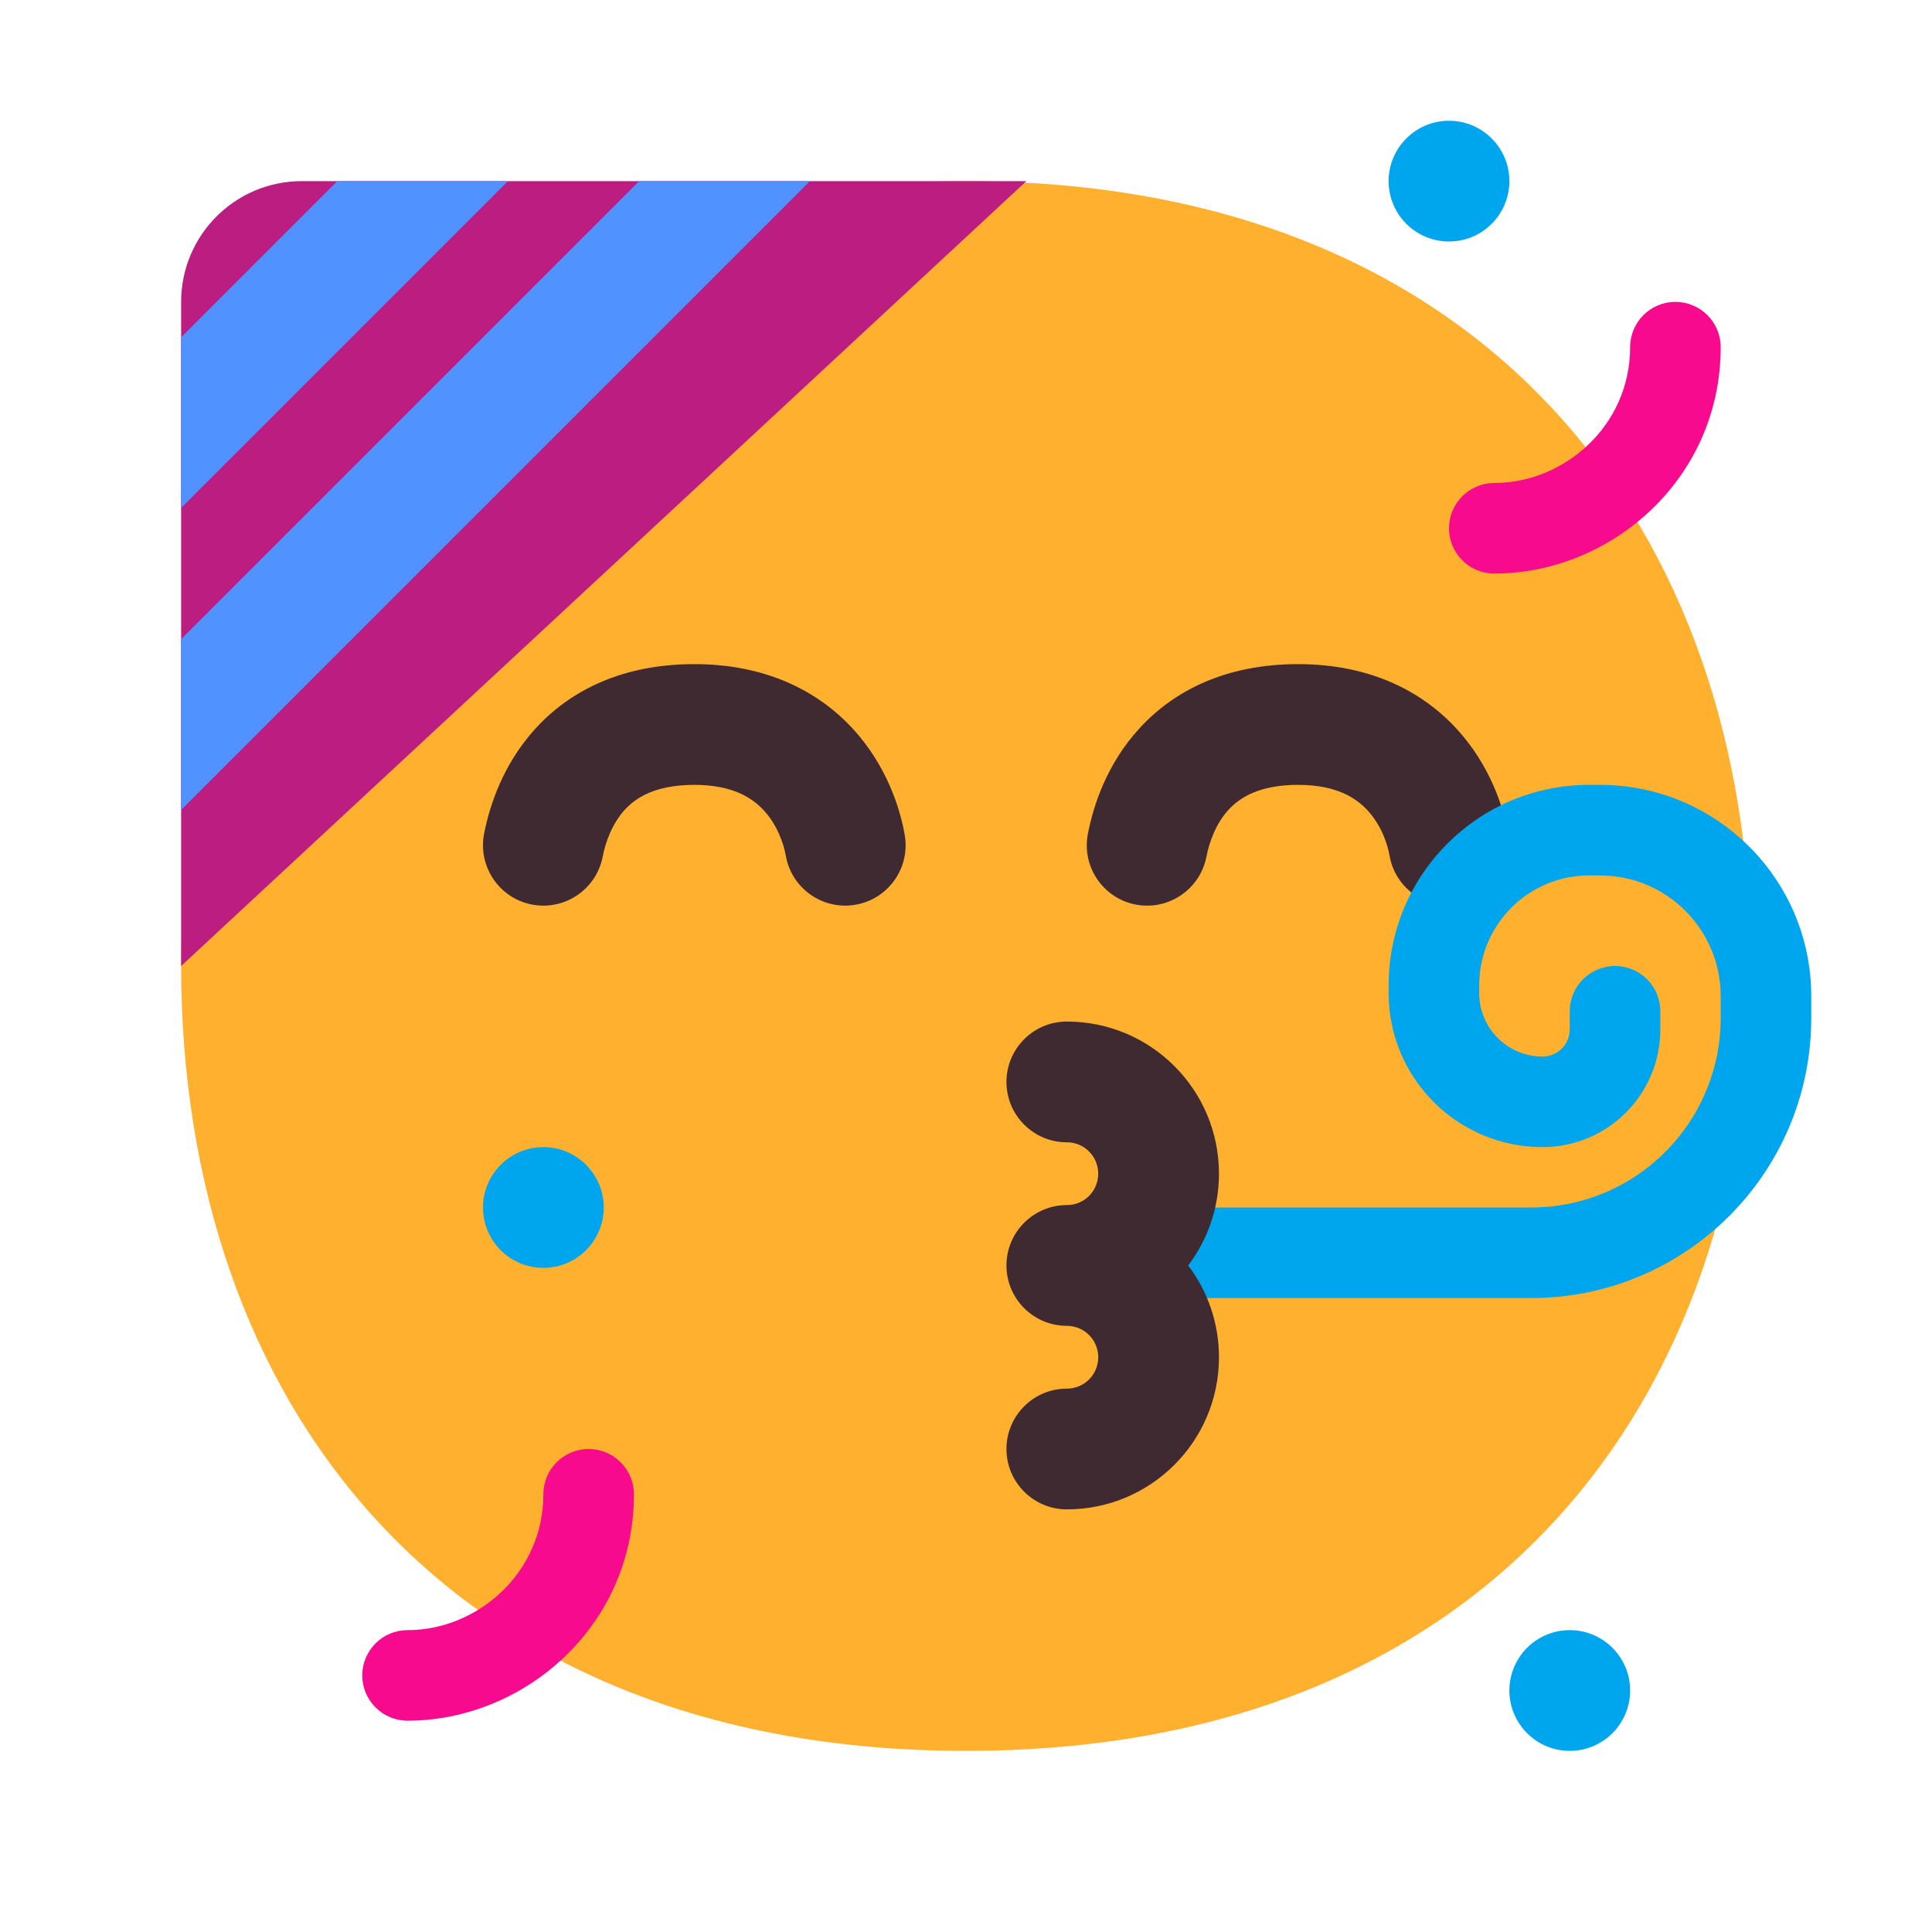
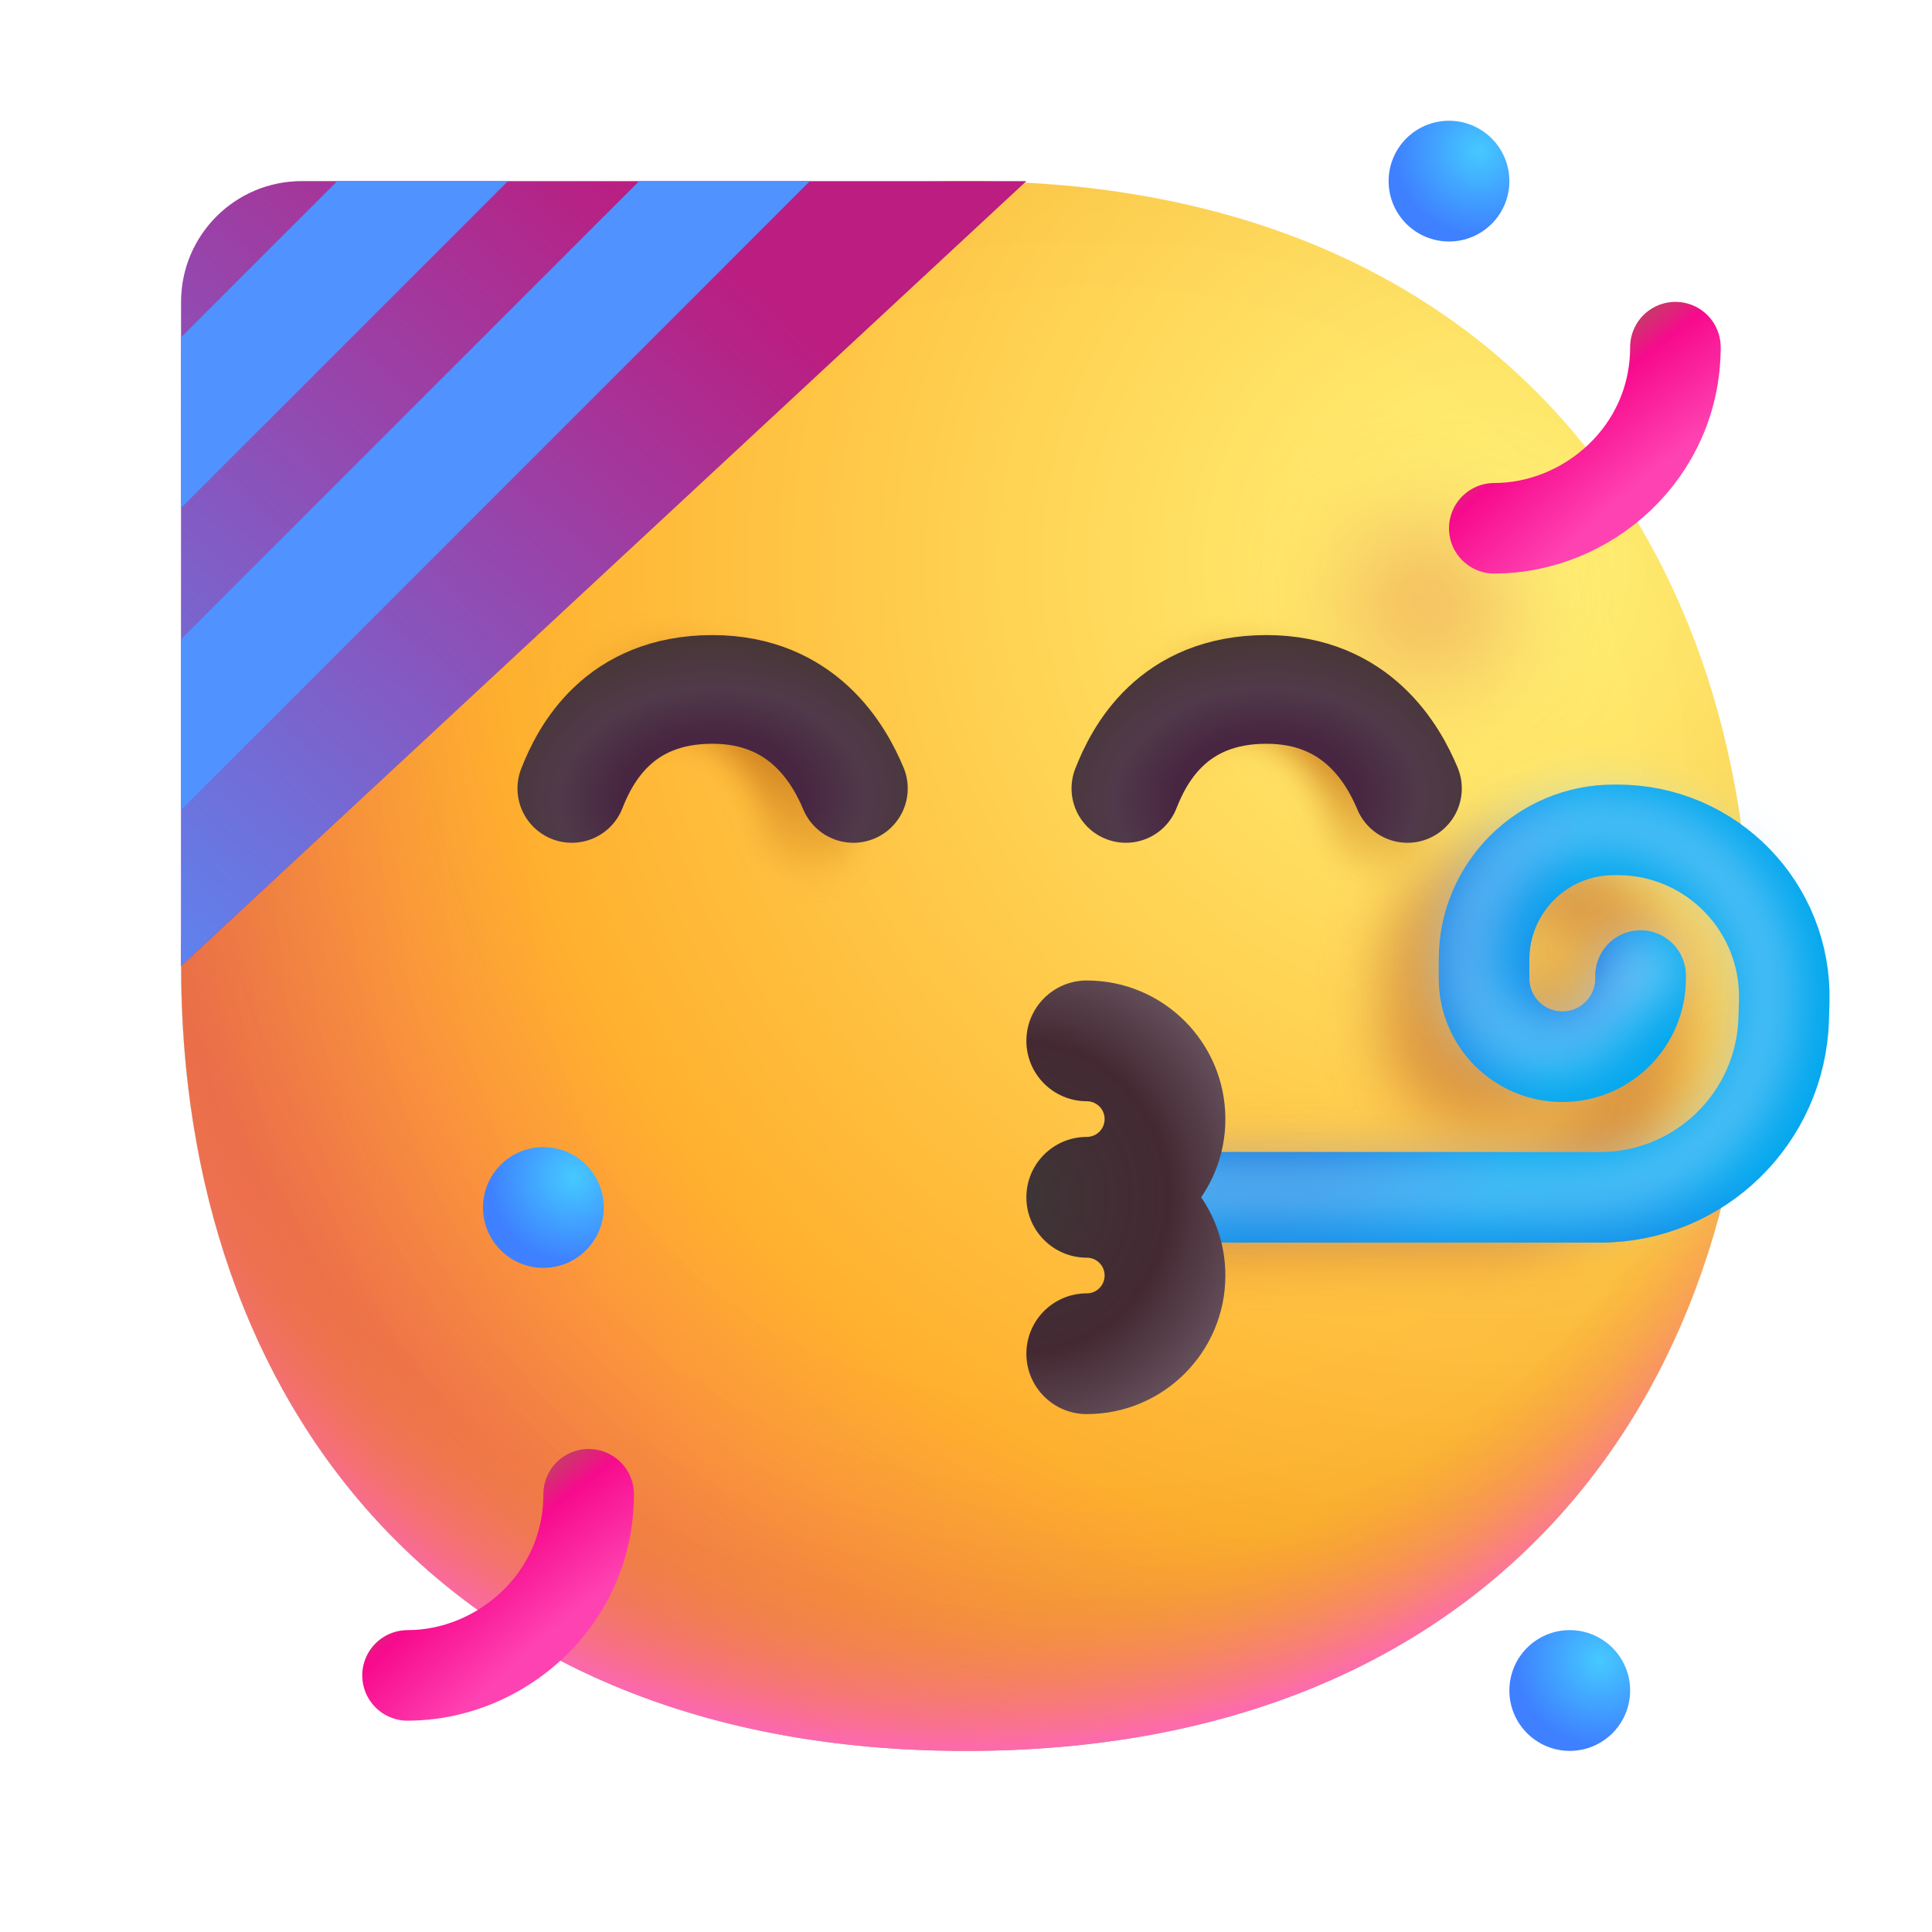
<svg xmlns="http://www.w3.org/2000/svg" width="32" height="32" viewBox="0 0 32 32" fill="none">
-   <path d="M16 29C24.668 29 29 23.18 29 16C29 8.82 24.668 3 16 3C7.332 3 3 8.82 3 16C3 23.18 7.332 29 16 29Z" fill="#FFB02E" />
+   <g filter="url(#filter0_i_6810_5230)">
+     <path d="M16 29C24.668 29 29 23.18 29 16C29 8.82 24.668 3 16 3C7.332 3 3 8.82 3 16C3 23.18 7.332 29 16 29Z" fill="url(#paint0_radial_6810_5230)" />
+   </g>
+   <path d="M16 29C24.668 29 29 23.18 29 16C29 8.82 24.668 3 16 3C7.332 3 3 8.82 3 16C3 23.18 7.332 29 16 29Z" fill="url(#paint1_radial_6810_5230)" />
  <path d="M5 3H17L3 16V5C3 3.895 3.895 3 5 3Z" fill="#BB1D80" />
-   <path d="M3 8.414L8.414 3H5.586L3 5.586V8.414Z" fill="#5092FF" />
-   <path d="M3 13.414L13.414 3H10.586L3 10.586V13.414Z" fill="#5092FF" />
-   <path d="M28.5 5.75C28.5 5.336 28.164 5 27.75 5C27.336 5 27 5.336 27 5.75C27 7.052 25.909 8 24.75 8C24.336 8 24 8.336 24 8.75C24 9.164 24.336 9.5 24.75 9.5C26.668 9.5 28.5 7.948 28.5 5.75Z" fill="#F70A8D" />
-   <path d="M10.5 24.75C10.5 24.336 10.164 24 9.75 24C9.336 24 9 24.336 9 24.75C9 26.052 7.909 27 6.75 27C6.336 27 6 27.336 6 27.75C6 28.164 6.336 28.5 6.75 28.5C8.668 28.5 10.5 26.948 10.5 24.75Z" fill="#F70A8D" />
-   <path d="M9.982 14.191C10.03 13.944 10.14 13.64 10.349 13.412C10.528 13.217 10.847 13 11.5 13C12.142 13 12.469 13.222 12.657 13.429C12.875 13.668 12.98 13.974 13.015 14.171C13.109 14.715 13.627 15.08 14.171 14.985C14.715 14.891 15.08 14.373 14.985 13.829C14.906 13.374 14.68 12.679 14.136 12.082C13.562 11.452 12.695 11 11.5 11C10.316 11 9.453 11.431 8.876 12.06C8.328 12.656 8.107 13.353 8.018 13.809C7.913 14.351 8.267 14.876 8.809 14.982C9.351 15.087 9.876 14.733 9.982 14.191Z" fill="#402A32" />
-   <path d="M19.982 14.191C20.03 13.944 20.14 13.64 20.349 13.412C20.529 13.217 20.847 13 21.5 13C22.142 13 22.469 13.222 22.657 13.429C22.876 13.668 22.981 13.974 23.015 14.171C23.109 14.715 23.627 15.08 24.171 14.985C24.715 14.891 25.08 14.373 24.985 13.829C24.906 13.374 24.68 12.679 24.136 12.082C23.562 11.452 22.696 11 21.5 11C20.316 11 19.453 11.431 18.876 12.06C18.328 12.656 18.107 13.353 18.019 13.809C17.913 14.351 18.267 14.876 18.809 14.982C19.351 15.087 19.876 14.733 19.982 14.191Z" fill="#402A32" />
-   <path d="M25 3C25 3.552 24.552 4 24 4C23.448 4 23 3.552 23 3C23 2.448 23.448 2 24 2C24.552 2 25 2.448 25 3Z" fill="#00A6ED" />
-   <path d="M9 21C9.552 21 10 20.552 10 20C10 19.448 9.552 19 9 19C8.448 19 8 19.448 8 20C8 20.552 8.448 21 9 21Z" fill="#00A6ED" />
-   <path d="M26 29C26.552 29 27 28.552 27 28C27 27.448 26.552 27 26 27C25.448 27 25 27.448 25 28C25 28.552 25.448 29 26 29Z" fill="#00A6ED" />
-   <path d="M26.321 13C24.487 13 23 14.487 23 16.321V16.45C23 17.858 24.142 19 25.55 19C26.627 19 27.5 18.127 27.5 17.05V16.75C27.5 16.336 27.164 16 26.75 16C26.336 16 26 16.336 26 16.75V17.05C26 17.299 25.799 17.5 25.55 17.5C24.97 17.5 24.5 17.03 24.5 16.45V16.321C24.5 15.316 25.316 14.5 26.321 14.5H26.5C27.605 14.5 28.5 15.395 28.5 16.5V16.861C28.5 18.595 27.095 20 25.361 20H19C18.586 20 18.25 20.336 18.25 20.75C18.25 21.164 18.586 21.5 19 21.5H25.361C27.923 21.5 30 19.423 30 16.861V16.5C30 14.567 28.433 13 26.5 13H26.321Z" fill="#00A6ED" />
-   <path d="M17.67 16.92C17.118 16.92 16.67 17.368 16.67 17.92C16.67 18.472 17.118 18.92 17.67 18.92C17.958 18.92 18.19 19.152 18.19 19.44C18.19 19.728 17.958 19.96 17.67 19.96C17.118 19.96 16.67 20.408 16.67 20.96C16.67 20.96 16.67 20.96 16.67 20.96C16.67 21.512 17.118 21.96 17.67 21.96C17.958 21.96 18.19 22.192 18.19 22.48C18.19 22.768 17.958 23 17.67 23C17.118 23 16.67 23.448 16.67 24C16.67 24.552 17.118 25 17.67 25C19.062 25 20.19 23.872 20.19 22.48C20.19 21.909 20 21.383 19.68 20.96C20 20.538 20.19 20.011 20.19 19.44C20.19 18.048 19.062 16.92 17.67 16.92Z" fill="#402A32" />
+   <path d="M5 3H17L3 16V5C3 3.895 3.895 3 5 3Z" fill="url(#paint2_linear_6810_5230)" />
+   <path d="M8.414 3L3 8.414V5.586L5.586 3H8.414Z" fill="#5092FF" />
+   <path d="M13.414 3L3 13.414V10.586L10.586 3H13.414Z" fill="#5092FF" />
+   <g filter="url(#filter1_f_6810_5230)">
+     <circle cx="23.688" cy="9.952" r="1.101" transform="rotate(28.149 23.6884 9.95155)" fill="#E37847" fill-opacity="0.75" />
+   </g>
+   <path d="M24.75 8.75C26.288 8.75 27.75 7.5 27.75 5.75" stroke="url(#paint3_radial_6810_5230)" stroke-width="1.5" stroke-linecap="round" />
+   <path d="M6.75 27.75C8.288 27.75 9.75 26.5 9.75 24.75" stroke="url(#paint4_radial_6810_5230)" stroke-width="1.5" stroke-linecap="round" />
+   <circle cx="26" cy="28" r="1" fill="url(#paint5_radial_6810_5230)" />
+   <circle cx="9" cy="20" r="1" fill="url(#paint6_radial_6810_5230)" />
+   <circle cx="24" cy="3" r="1" fill="url(#paint7_radial_6810_5230)" />
+   <g filter="url(#filter2_f_6810_5230)">
+     <path d="M19.5 19.997H24.429C25.895 19.997 27.093 18.826 27.126 17.36L27.143 16.584C27.168 15.496 26.292 14.602 25.204 14.602V14.602C24.347 14.602 23.653 15.296 23.653 16.153V17.026C23.653 17.527 24.059 17.933 24.56 17.933V17.933C25.061 17.933 25.468 17.527 25.468 17.026V16.742" stroke="#BB582B" stroke-opacity="0.5" stroke-width="1.5" stroke-linecap="round" stroke-linejoin="round" />
+   </g>
+   <path d="M18.648 19.831H26.502C28.149 19.831 29.497 18.52 29.544 16.874L29.552 16.585C29.596 15.03 28.347 13.745 26.791 13.745H26.729C25.543 13.745 24.581 14.706 24.581 15.892V16.206C24.581 16.922 25.162 17.503 25.878 17.503V17.503C26.594 17.503 27.174 16.922 27.174 16.206V16.159" stroke="#00A6ED" stroke-width="1.5" stroke-linecap="round" stroke-linejoin="round" />
+   <path d="M18.648 19.831H26.502C28.149 19.831 29.497 18.52 29.544 16.874L29.552 16.585C29.596 15.03 28.347 13.745 26.791 13.745H26.729C25.543 13.745 24.581 14.706 24.581 15.892V16.206C24.581 16.922 25.162 17.503 25.878 17.503V17.503C26.594 17.503 27.174 16.922 27.174 16.206V16.159" stroke="url(#paint8_radial_6810_5230)" stroke-width="1.5" stroke-linecap="round" stroke-linejoin="round" />
+   <path d="M18.648 19.831H26.502C28.149 19.831 29.497 18.52 29.544 16.874L29.552 16.585C29.596 15.03 28.347 13.745 26.791 13.745H26.729C25.543 13.745 24.581 14.706 24.581 15.892V16.206C24.581 16.922 25.162 17.503 25.878 17.503V17.503C26.594 17.503 27.174 16.922 27.174 16.206V16.159" stroke="url(#paint9_radial_6810_5230)" stroke-width="1.5" stroke-linecap="round" stroke-linejoin="round" />
+   <path d="M18.648 19.831H26.502C28.149 19.831 29.497 18.52 29.544 16.874L29.552 16.585C29.596 15.03 28.347 13.745 26.791 13.745H26.729C25.543 13.745 24.581 14.706 24.581 15.892V16.206C24.581 16.922 25.162 17.503 25.878 17.503V17.503C26.594 17.503 27.174 16.922 27.174 16.206V16.159" stroke="url(#paint10_radial_6810_5230)" stroke-width="1.5" stroke-linecap="round" stroke-linejoin="round" />
+   <g filter="url(#filter3_f_6810_5230)">
+     <path d="M18.366 19.69H26.221C27.868 19.69 29.216 18.38 29.262 16.733L29.271 16.444C29.315 14.889 28.066 13.604 26.51 13.604H26.448C25.262 13.604 24.3 14.566 24.3 15.752V16.066C24.3 16.782 24.881 17.362 25.597 17.362V17.362C26.313 17.362 26.893 16.782 26.893 16.066V16.018" stroke="#A0D9FF" stroke-width="0.5" stroke-linecap="round" stroke-linejoin="round" />
+   </g>
+   <g filter="url(#filter4_f_6810_5230)">
+     <circle cx="27.336" cy="16" r="0.383" fill="#C7E8FF" />
+   </g>
+   <path d="M18 16.24C17.448 16.24 17 16.688 17 17.24C17 17.792 17.448 18.24 18 18.24C18.164 18.24 18.296 18.372 18.296 18.535C18.296 18.699 18.164 18.831 18 18.831C17.448 18.831 17 19.279 17 19.831C17 19.831 17 19.831 17 19.831C17 20.383 17.448 20.831 18 20.831C18.164 20.831 18.296 20.963 18.296 21.126C18.296 21.29 18.164 21.422 18 21.422C17.448 21.422 17 21.869 17 22.422C17 22.974 17.448 23.422 18 23.422C19.268 23.422 20.296 22.395 20.296 21.126C20.296 20.646 20.148 20.2 19.895 19.831C20.148 19.462 20.296 19.016 20.296 18.535C20.296 17.267 19.268 16.24 18 16.24Z" fill="url(#paint11_radial_6810_5230)" />
+   <g filter="url(#filter5_f_6810_5230)">
+     <path d="M18.895 12.677C18.895 12.677 19.445 11.184 20.846 11.45C22.661 11.796 22.797 13.75 22.797 13.75" stroke="url(#paint12_radial_6810_5230)" stroke-width="1.5" stroke-linecap="round" />
+   </g>
+   <path d="M18.648 13.059C18.863 12.512 19.413 11.419 20.977 11.419C22.484 11.419 23.082 12.512 23.312 13.059" stroke="url(#paint13_radial_6810_5230)" stroke-width="1.8" stroke-linecap="round" />
+   <g filter="url(#filter6_f_6810_5230)">
+     <path d="M9.512 12.672C9.512 12.672 10.063 11.179 11.463 11.445C13.278 11.791 13.414 13.745 13.414 13.745" stroke="url(#paint14_radial_6810_5230)" stroke-width="1.5" stroke-linecap="round" />
+   </g>
+   <path d="M9.471 13.059C9.686 12.512 10.236 11.419 11.8 11.419C13.307 11.419 13.905 12.512 14.135 13.059" stroke="url(#paint15_radial_6810_5230)" stroke-width="1.8" stroke-linecap="round" />
+   <defs>
+     <filter id="filter0_i_6810_5230" x="3" y="1" width="28" height="28" filterUnits="userSpaceOnUse" color-interpolation-filters="sRGB">
+       <feFlood flood-opacity="0" result="BackgroundImageFix" />
+       <feBlend mode="normal" in="SourceGraphic" in2="BackgroundImageFix" result="shape" />
+       <feColorMatrix in="SourceAlpha" type="matrix" values="0 0 0 0 0 0 0 0 0 0 0 0 0 0 0 0 0 0 127 0" result="hardAlpha" />
+       <feOffset dx="2" dy="-2" />
+       <feGaussianBlur stdDeviation="2" />
+       <feComposite in2="hardAlpha" operator="arithmetic" k2="-1" k3="1" />
+       <feColorMatrix type="matrix" values="0 0 0 0 0 0 0 0 0 0 0 0 0 0 0 0 0 0 0.08 0" />
+       <feBlend mode="normal" in2="shape" result="effect1_innerShadow_6810_5230" />
+     </filter>
+     <filter id="filter1_f_6810_5230" x="20.587" y="6.85" width="6.203" height="6.203" filterUnits="userSpaceOnUse" color-interpolation-filters="sRGB">
+       <feFlood flood-opacity="0" result="BackgroundImageFix" />
+       <feBlend mode="normal" in="SourceGraphic" in2="BackgroundImageFix" result="shape" />
+       <feGaussianBlur stdDeviation="1" result="effect1_foregroundBlur_6810_5230" />
+     </filter>
+     <filter id="filter2_f_6810_5230" x="17.75" y="12.852" width="11.144" height="8.896" filterUnits="userSpaceOnUse" color-interpolation-filters="sRGB">
+       <feFlood flood-opacity="0" result="BackgroundImageFix" />
+       <feBlend mode="normal" in="SourceGraphic" in2="BackgroundImageFix" result="shape" />
+       <feGaussianBlur stdDeviation="0.5" result="effect1_foregroundBlur_6810_5230" />
+     </filter>
+     <filter id="filter3_f_6810_5230" x="17.116" y="12.354" width="13.405" height="8.586" filterUnits="userSpaceOnUse" color-interpolation-filters="sRGB">
+       <feFlood flood-opacity="0" result="BackgroundImageFix" />
+       <feBlend mode="normal" in="SourceGraphic" in2="BackgroundImageFix" result="shape" />
+       <feGaussianBlur stdDeviation="0.5" result="effect1_foregroundBlur_6810_5230" />
+     </filter>
+     <filter id="filter4_f_6810_5230" x="25.953" y="14.617" width="2.766" height="2.766" filterUnits="userSpaceOnUse" color-interpolation-filters="sRGB">
+       <feFlood flood-opacity="0" result="BackgroundImageFix" />
+       <feBlend mode="normal" in="SourceGraphic" in2="BackgroundImageFix" result="shape" />
+       <feGaussianBlur stdDeviation="0.5" result="effect1_foregroundBlur_6810_5230" />
+     </filter>
+     <filter id="filter5_f_6810_5230" x="17.645" y="10.168" width="6.402" height="4.832" filterUnits="userSpaceOnUse" color-interpolation-filters="sRGB">
+       <feFlood flood-opacity="0" result="BackgroundImageFix" />
+       <feBlend mode="normal" in="SourceGraphic" in2="BackgroundImageFix" result="shape" />
+       <feGaussianBlur stdDeviation="0.25" result="effect1_foregroundBlur_6810_5230" />
+     </filter>
+     <filter id="filter6_f_6810_5230" x="8.262" y="10.163" width="6.402" height="4.832" filterUnits="userSpaceOnUse" color-interpolation-filters="sRGB">
+       <feFlood flood-opacity="0" result="BackgroundImageFix" />
+       <feBlend mode="normal" in="SourceGraphic" in2="BackgroundImageFix" result="shape" />
+       <feGaussianBlur stdDeviation="0.25" result="effect1_foregroundBlur_6810_5230" />
+     </filter>
+     <radialGradient id="paint0_radial_6810_5230" cx="0" cy="0" r="1" gradientUnits="userSpaceOnUse" gradientTransform="translate(24.8232 9.50052) rotate(132.839) scale(34.8273)">
+       <stop stop-color="#FFF478" />
+       <stop offset="0.475" stop-color="#FFB02E" />
+       <stop offset="1" stop-color="#F70A8D" />
+     </radialGradient>
+     <radialGradient id="paint1_radial_6810_5230" cx="0" cy="0" r="1" gradientUnits="userSpaceOnUse" gradientTransform="translate(16.001 12.7508) rotate(90) scale(16.6092)">
+       <stop offset="0.824" stop-color="#F59639" stop-opacity="0" />
+       <stop offset="1" stop-color="#FF63C4" />
+     </radialGradient>
+     <linearGradient id="paint2_linear_6810_5230" x1="3" y1="18.945" x2="16" y2="4.133" gradientUnits="userSpaceOnUse">
+       <stop stop-color="#5092FF" />
+       <stop offset="0.859" stop-color="#5092FF" stop-opacity="0" />
+     </linearGradient>
+     <radialGradient id="paint3_radial_6810_5230" cx="0" cy="0" r="1" gradientUnits="userSpaceOnUse" gradientTransform="translate(27.8906 8.91406) rotate(-129.912) scale(3.23894 13.7191)">
+       <stop offset="0.359" stop-color="#FF42B1" />
+       <stop offset="0.854" stop-color="#F70A8D" />
+       <stop offset="1" stop-color="#CE336E" />
+     </radialGradient>
+     <radialGradient id="paint4_radial_6810_5230" cx="0" cy="0" r="1" gradientUnits="userSpaceOnUse" gradientTransform="translate(9.89062 27.9141) rotate(-129.912) scale(3.23894 13.7191)">
+       <stop offset="0.359" stop-color="#FF42B1" />
+       <stop offset="0.854" stop-color="#F70A8D" />
+       <stop offset="1" stop-color="#CE336E" />
+     </radialGradient>
+     <radialGradient id="paint5_radial_6810_5230" cx="0" cy="0" r="1" gradientUnits="userSpaceOnUse" gradientTransform="translate(26.5 27.5) rotate(135) scale(1.41421)">
+       <stop stop-color="#45C9FF" />
+       <stop offset="1" stop-color="#3E80FF" />
+     </radialGradient>
+     <radialGradient id="paint6_radial_6810_5230" cx="0" cy="0" r="1" gradientUnits="userSpaceOnUse" gradientTransform="translate(9.5 19.5) rotate(135) scale(1.41421)">
+       <stop stop-color="#45C9FF" />
+       <stop offset="1" stop-color="#3E80FF" />
+     </radialGradient>
+     <radialGradient id="paint7_radial_6810_5230" cx="0" cy="0" r="1" gradientUnits="userSpaceOnUse" gradientTransform="translate(24.5 2.5) rotate(135) scale(1.41421)">
+       <stop stop-color="#45C9FF" />
+       <stop offset="1" stop-color="#3E80FF" />
+     </radialGradient>
+     <radialGradient id="paint8_radial_6810_5230" cx="0" cy="0" r="1" gradientUnits="userSpaceOnUse" gradientTransform="translate(21.4375 15.3203) rotate(9.65183) scale(4.65971 7.89053)">
+       <stop offset="0.328" stop-color="#1B6AD1" />
+       <stop offset="1" stop-color="#2A80F0" stop-opacity="0" />
+     </radialGradient>
+     <radialGradient id="paint9_radial_6810_5230" cx="0" cy="0" r="1" gradientUnits="userSpaceOnUse" gradientTransform="translate(26.1875 16.0547) rotate(27.8973) scale(1.20221 1.73102)">
+       <stop stop-color="#1B6AD1" />
+       <stop offset="1" stop-color="#2A80F0" stop-opacity="0" />
+     </radialGradient>
+     <radialGradient id="paint10_radial_6810_5230" cx="0" cy="0" r="1" gradientUnits="userSpaceOnUse" gradientTransform="translate(27.7812 22.0078) rotate(-92.9038) scale(4.31804 17.7684)">
+       <stop stop-color="#1B6AD1" />
+       <stop offset="0.602" stop-color="#2A80F0" stop-opacity="0" />
+     </radialGradient>
+     <radialGradient id="paint11_radial_6810_5230" cx="0" cy="0" r="1" gradientUnits="userSpaceOnUse" gradientTransform="translate(17 19.8309) scale(5.92629 6.45766)">
+       <stop stop-color="#3E3537" />
+       <stop offset="0.4" stop-color="#442932" />
+       <stop offset="0.676" stop-color="#6A5662" />
+     </radialGradient>
+     <radialGradient id="paint12_radial_6810_5230" cx="0" cy="0" r="1" gradientUnits="userSpaceOnUse" gradientTransform="translate(22.0723 12.0943) rotate(122.392) scale(3.48572 6.03136)">
+       <stop stop-color="#CA7A1B" />
+       <stop offset="0.634" stop-color="#CA7A1B" stop-opacity="0" />
+     </radialGradient>
+     <radialGradient id="paint13_radial_6810_5230" cx="0" cy="0" r="1" gradientUnits="userSpaceOnUse" gradientTransform="translate(20.9797 13.213) rotate(-91.5327) scale(6.5392 9.16661)">
+       <stop offset="0.167" stop-color="#482641" />
+       <stop offset="0.276" stop-color="#503A4A" />
+       <stop offset="0.401" stop-color="#483637" />
+     </radialGradient>
+     <radialGradient id="paint14_radial_6810_5230" cx="0" cy="0" r="1" gradientUnits="userSpaceOnUse" gradientTransform="translate(12.6895 12.0893) rotate(122.392) scale(3.48572 6.03136)">
+       <stop stop-color="#CA7A1B" />
+       <stop offset="0.634" stop-color="#CA7A1B" stop-opacity="0" />
+     </radialGradient>
+     <radialGradient id="paint15_radial_6810_5230" cx="0" cy="0" r="1" gradientUnits="userSpaceOnUse" gradientTransform="translate(11.8027 13.213) rotate(-91.5327) scale(6.5392 9.16661)">
+       <stop offset="0.167" stop-color="#482641" />
+       <stop offset="0.276" stop-color="#503A4A" />
+       <stop offset="0.401" stop-color="#483637" />
+     </radialGradient>
+   </defs>
</svg>
